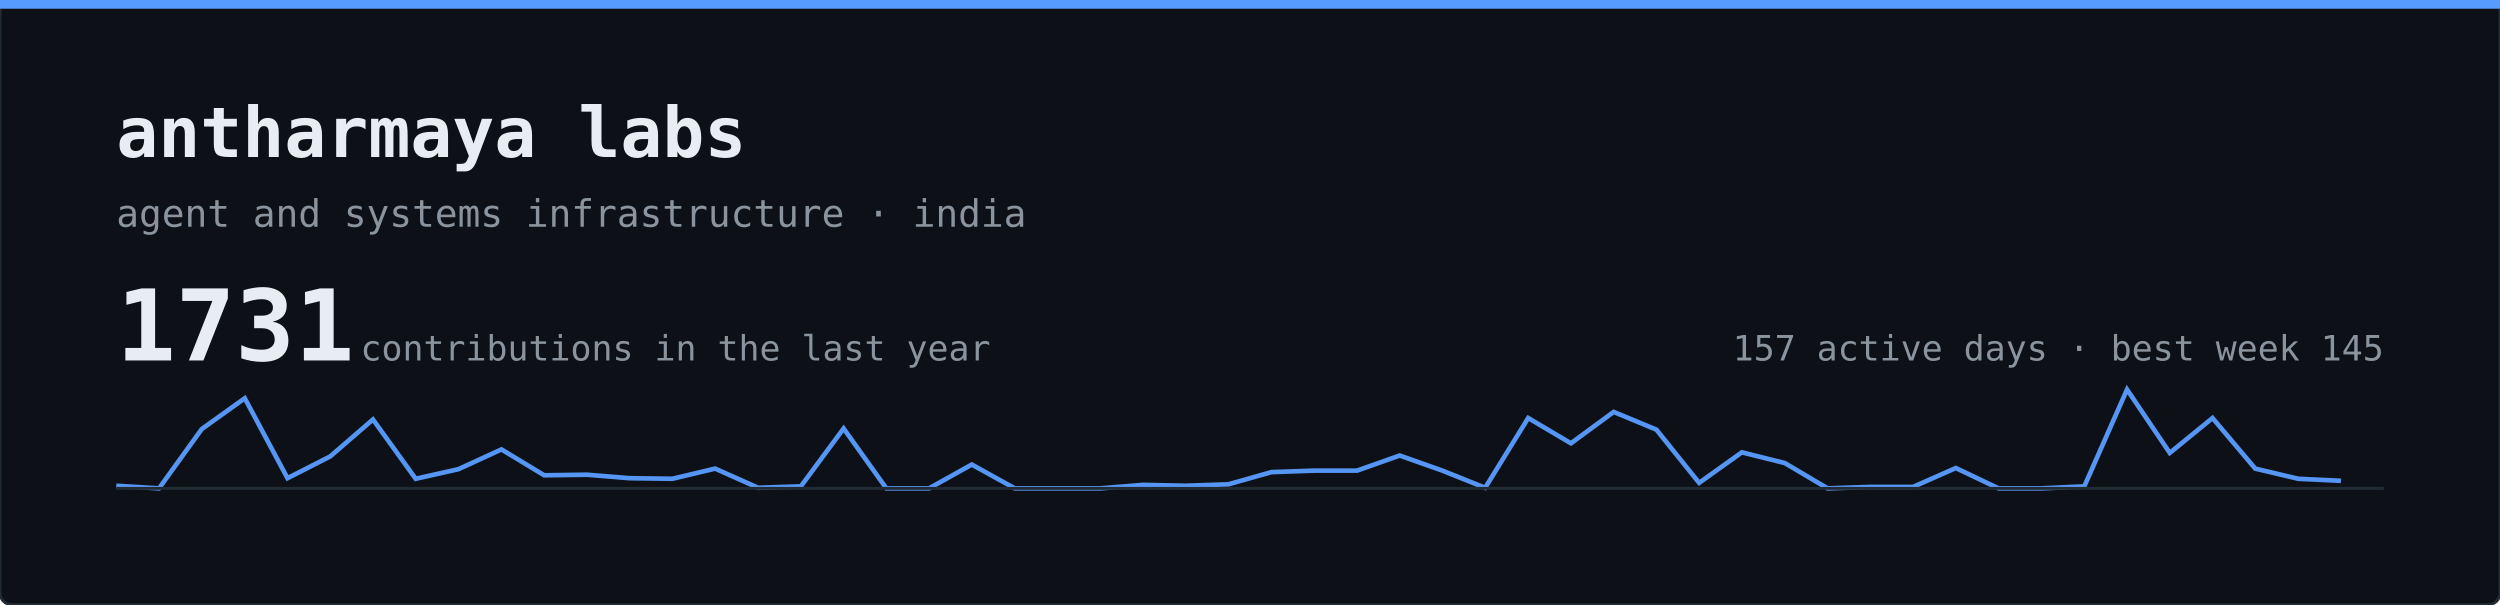
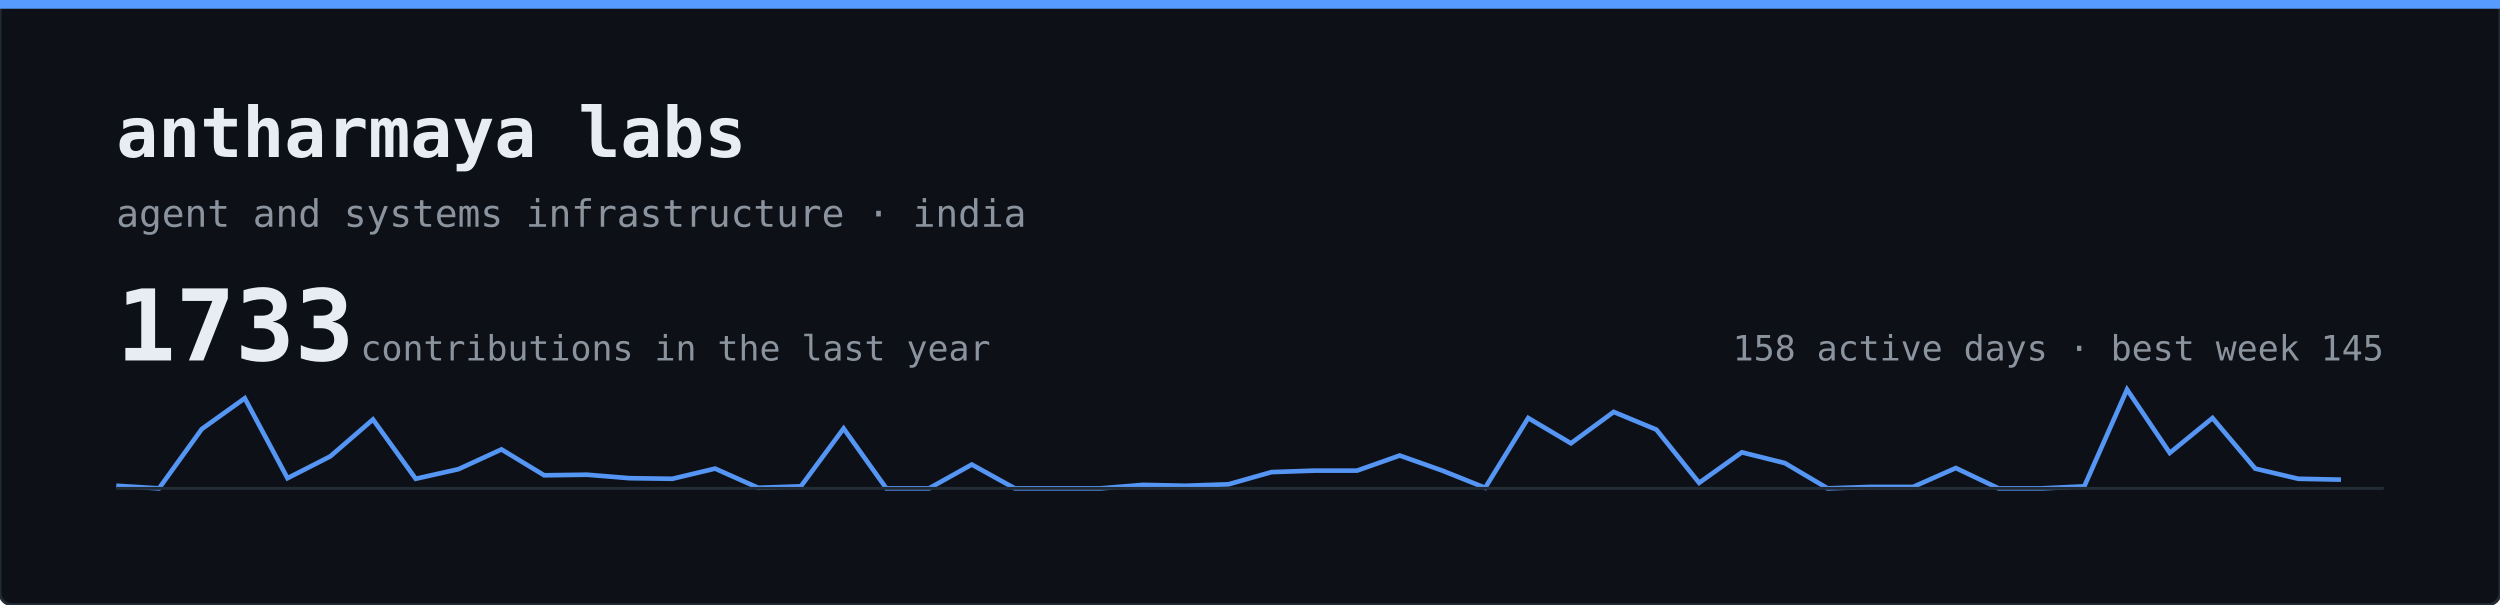
- <svg xmlns="http://www.w3.org/2000/svg" width="860" height="208" viewBox="0 0 860 208" role="img" aria-label="antharmaya labs. 1731 contributions in the last year.">
+ <svg xmlns="http://www.w3.org/2000/svg" width="860" height="208" viewBox="0 0 860 208" role="img" aria-label="antharmaya labs. 1733 contributions in the last year.">
  <rect width="860" height="208" rx="4" fill="#0d1117" stroke="#232b34" stroke-width="1" />
  <rect width="860" height="3" fill="#589bff" />
  <text x="40" y="54" font-family="ui-monospace,SFMono-Regular,'SF Mono','JetBrains Mono',Menlo,Consolas,'DejaVu Sans Mono',monospace" font-size="24" font-weight="700" fill="#e8edf3">antharmaya labs</text>
  <text x="40" y="78" font-family="ui-monospace,SFMono-Regular,'SF Mono','JetBrains Mono',Menlo,Consolas,'DejaVu Sans Mono',monospace" font-size="13" fill="#8b949e">agent and systems infrastructure · india</text>
-   <text x="40" y="124" font-family="ui-monospace,SFMono-Regular,'SF Mono','JetBrains Mono',Menlo,Consolas,'DejaVu Sans Mono',monospace" font-size="34" font-weight="700" fill="#e8edf3">1731</text>
+   <text x="40" y="124" font-family="ui-monospace,SFMono-Regular,'SF Mono','JetBrains Mono',Menlo,Consolas,'DejaVu Sans Mono',monospace" font-size="34" font-weight="700" fill="#e8edf3">1733</text>
  <text x="124" y="124" font-family="ui-monospace,SFMono-Regular,'SF Mono','JetBrains Mono',Menlo,Consolas,'DejaVu Sans Mono',monospace" font-size="12" fill="#8b949e">contributions in the last year</text>
-   <text x="820" y="124" font-family="ui-monospace,SFMono-Regular,'SF Mono','JetBrains Mono',Menlo,Consolas,'DejaVu Sans Mono',monospace" font-size="12" fill="#8b949e" text-anchor="end">157 active days  ·  best week 145</text>
-   <polyline points="40.0,167.1 54.7,168.0 69.4,147.6 84.2,137.0 98.9,164.5 113.6,157.0 128.3,144.3 143.0,164.7 157.7,161.4 172.5,154.6 187.2,163.5 201.9,163.3 216.6,164.5 231.3,164.7 246.0,161.2 260.8,167.8 275.5,167.3 290.2,147.4 304.9,168.0 319.6,168.0 334.3,159.8 349.1,168.0 363.8,168.0 378.5,168.0 393.2,166.8 407.9,167.1 422.6,166.6 437.4,162.4 452.1,161.9 466.8,161.9 481.5,156.7 496.2,161.9 510.9,167.8 525.7,143.8 540.4,152.5 555.1,141.7 569.8,147.8 584.5,166.1 599.2,155.6 614.0,159.3 628.7,168.0 643.4,167.5 658.1,167.5 672.8,161.0 687.5,168.0 702.3,168.0 717.0,167.3 731.7,134.0 746.4,155.8 761.1,143.8 775.8,161.2 790.6,164.7 805.3,165.4" fill="none" stroke="#589bff" stroke-width="1.6" opacity="0.95" />
+   <text x="820" y="124" font-family="ui-monospace,SFMono-Regular,'SF Mono','JetBrains Mono',Menlo,Consolas,'DejaVu Sans Mono',monospace" font-size="12" fill="#8b949e" text-anchor="end">158 active days  ·  best week 145</text>
+   <polyline points="40.0,167.1 54.7,168.0 69.4,147.6 84.2,137.0 98.9,164.5 113.6,157.0 128.3,144.3 143.0,164.7 157.7,161.4 172.5,154.6 187.2,163.5 201.9,163.3 216.6,164.5 231.3,164.7 246.0,161.2 260.8,167.8 275.5,167.3 290.2,147.4 304.9,168.0 319.6,168.0 334.3,159.8 349.1,168.0 363.8,168.0 378.5,168.0 393.2,166.8 407.9,167.1 422.6,166.6 437.4,162.4 452.1,161.9 466.8,161.9 481.5,156.7 496.2,161.9 510.9,167.8 525.7,143.8 540.4,152.5 555.1,141.7 569.8,147.8 584.5,166.1 599.2,155.6 614.0,159.3 628.7,168.0 643.4,167.5 658.1,167.5 672.8,161.0 687.5,168.0 702.3,168.0 717.0,167.3 731.7,134.0 746.4,155.8 761.1,143.8 775.8,161.2 790.6,164.7 805.3,165.0" fill="none" stroke="#589bff" stroke-width="1.6" opacity="0.95" />
  <line x1="40" y1="168" x2="820" y2="168" stroke="#232b34" stroke-width="1" />
</svg>
